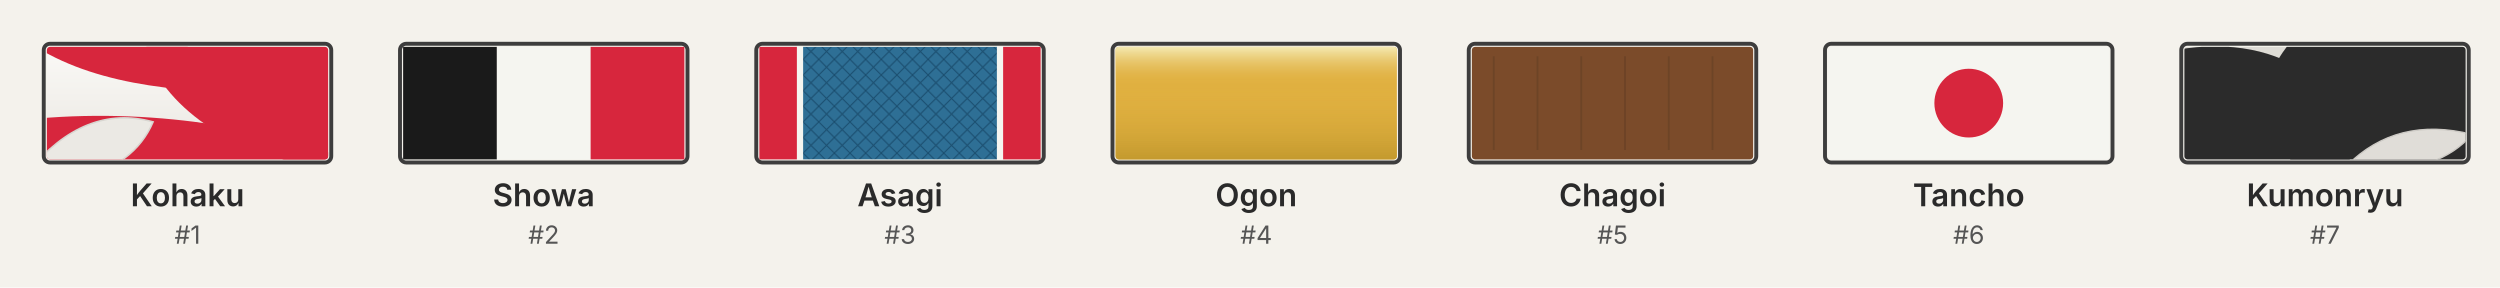
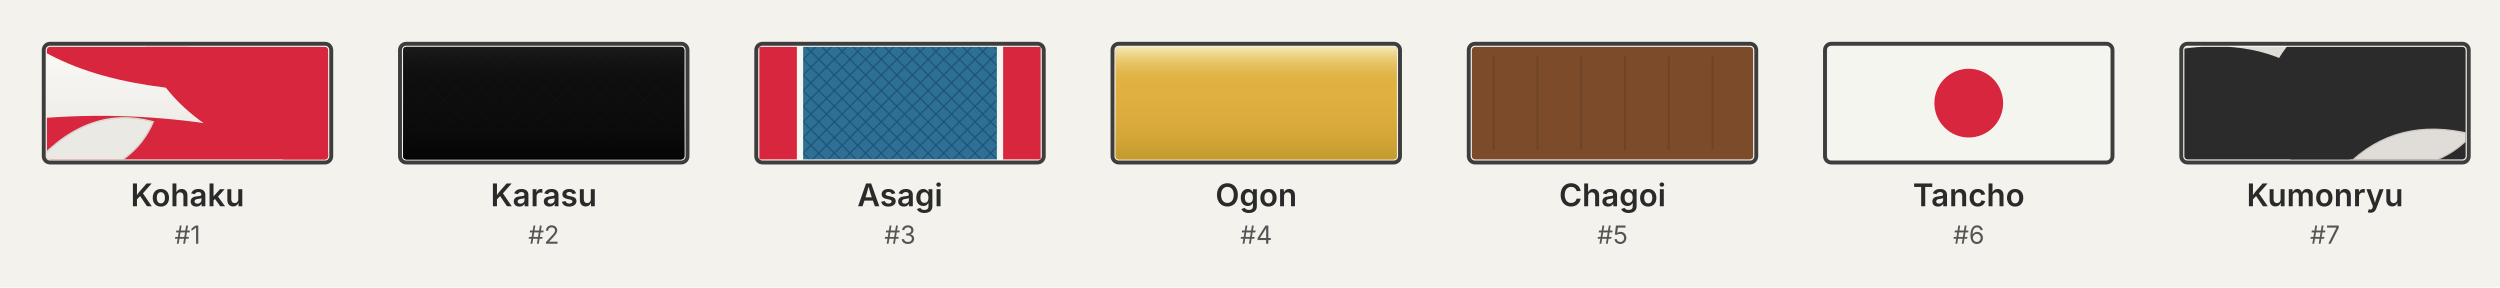
<svg xmlns="http://www.w3.org/2000/svg" viewBox="0 0 800 92" width="800" height="92" role="img" aria-labelledby="title desc">
  <defs>
    <linearGradient id="ogonShine" x1="0" y1="0" x2="0" y2="1">
      <stop offset="0%" stop-color="#F5EDB8" stop-opacity="0.95" />
      <stop offset="35%" stop-color="#E0B040" stop-opacity="0" />
      <stop offset="100%" stop-color="#C49A2E" />
    </linearGradient>
    <pattern id="asagiScale" width="5" height="5" patternUnits="userSpaceOnUse">
      <rect width="5" height="5" fill="#2E6F95" />
      <path d="M0 0 L5 5 M5 0 L0 5" stroke="#1a4a6b" stroke-width="0.35" opacity="0.85" />
    </pattern>
    <clipPath id="crestInner" clipPathUnits="userSpaceOnUse">
      <rect x="0" y="0" width="90" height="36" rx="1" />
    </clipPath>
    <linearGradient id="kohakuFlankSkin" x1="0" y1="0" x2="0" y2="1">
      <stop offset="0%" stop-color="#faf9f6" />
      <stop offset="45%" stop-color="#f3f1ed" />
      <stop offset="100%" stop-color="#e9e6e0" />
    </linearGradient>
+     <linearGradient id="karasuSheen" x1="0" y1="0" x2="0" y2="1">
+       <stop offset="0%" stop-color="#2a2a2a" stop-opacity="0.45" />
+       <stop offset="42%" stop-color="#0D0D0D" stop-opacity="0" />
+       <stop offset="100%" stop-color="#050505" />
+     </linearGradient>
+     <pattern id="karasuMicroScale" width="4" height="4" patternUnits="userSpaceOnUse">
+       <rect width="4" height="4" fill="#0D0D0D" />
+       <path d="M0 0 L4 4 M4 0 L0 4" stroke="#242424" stroke-width="0.22" opacity="0.4" />
+     </pattern>
    <linearGradient id="kumoFlankSkin" x1="0" y1="0" x2="0" y2="1">
      <stop offset="0%" stop-color="#f5f4f0" />
      <stop offset="100%" stop-color="#e6e4df" />
    </linearGradient>
    <style type="text/css">
      .slot { fill: none; stroke: #3d3d3d; stroke-width: 1.25; }
      .label { font-family: system-ui, -apple-system, "Segoe UI", sans-serif; font-size: 10px; fill: #2a2a2a; font-weight: 600; }
      .sublabel { font-family: system-ui, -apple-system, "Segoe UI", sans-serif; font-size: 8px; fill: #555; }
    </style>
  </defs>
  <rect width="800" height="92" fill="#f4f2ec" />
  <g transform="translate(14,14)">
    <rect class="slot" x="0" y="0" width="92" height="38" rx="2" />
    <rect x="1" y="1" width="90" height="36" rx="1" fill="#f5f5f0" />
    <g transform="translate(1,1)" clip-path="url(#crestInner)">
      <rect width="90" height="36" fill="url(#kohakuFlankSkin)" />
      <path fill="#e3e1db" opacity="0.85" d="M 0 0 L 90 0 Q 90 7 45 10 Q 0 7 0 0 Z" />
      <path fill="#D7263D" d="M -35 28 C 8 18 48 22 78 30 C 105 36 115 52 95 60 L -40 60 Z" />
      <path fill="#D7263D" d="M 55 -25 C 100 -12 108 18 88 38 C 62 36 38 20 32 2 C 30 -18 40 -28 55 -25 Z" />
      <path fill="#D7263D" d="M -20 -15 C 25 -22 52 -5 48 14 C 20 12 -5 5 -20 -15 Z" />
      <path fill="#ebe9e4" stroke="#d8d6d1" stroke-width="0.5" d="M -6 40 Q 12 18 34 24 Q 28 38 10 42 Q -2 44 -6 40 Z" />
    </g>
  </g>
  <text class="label" x="60" y="66" text-anchor="middle">Kohaku</text>
  <text class="sublabel" x="60" y="78" text-anchor="middle">#1</text>
  <g transform="translate(128,14)">
    <rect class="slot" x="0" y="0" width="92" height="38" rx="2" />
-     <rect x="1" y="1" width="30" height="36" fill="#1A1A1A" />
-     <rect x="31" y="1" width="30" height="36" fill="#f5f5f0" />
-     <rect x="61" y="1" width="30" height="36" fill="#D7263D" />
+     <rect x="1" y="1" width="90" height="36" rx="1" fill="#0D0D0D" />
+     <rect x="1" y="1" width="90" height="36" rx="1" fill="url(#karasuMicroScale)" opacity="0.5" />
+     <rect x="1" y="1" width="90" height="36" rx="1" fill="url(#karasuSheen)" />
  </g>
-   <text class="label" x="174" y="66" text-anchor="middle">Showa</text>
+   <text class="label" x="174" y="66" text-anchor="middle">Karasu</text>
  <text class="sublabel" x="174" y="78" text-anchor="middle">#2</text>
  <g transform="translate(242,14)">
    <rect class="slot" x="0" y="0" width="92" height="38" rx="2" />
    <rect x="1" y="1" width="90" height="36" rx="1" fill="#f5f5f0" />
    <rect x="1" y="1" width="12" height="36" fill="#D7263D" />
    <rect x="79" y="1" width="12" height="36" fill="#D7263D" />
    <rect x="15" y="1" width="62" height="36" fill="url(#asagiScale)" />
  </g>
  <text class="label" x="288" y="66" text-anchor="middle">Asagi</text>
  <text class="sublabel" x="288" y="78" text-anchor="middle">#3</text>
  <g transform="translate(356,14)">
    <rect class="slot" x="0" y="0" width="92" height="38" rx="2" />
    <rect x="1" y="1" width="90" height="36" rx="1" fill="#E0B040" />
    <rect x="1" y="1" width="90" height="36" rx="1" fill="url(#ogonShine)" />
  </g>
  <text class="label" x="402" y="66" text-anchor="middle">Ogon</text>
  <text class="sublabel" x="402" y="78" text-anchor="middle">#4</text>
  <g transform="translate(470,14)">
    <rect class="slot" x="0" y="0" width="92" height="38" rx="2" />
    <rect x="1" y="1" width="90" height="36" rx="1" fill="#7B4B2A" />
    <g opacity="0.22" stroke="#3d2818" stroke-width="0.6">
      <line x1="8" y1="4" x2="8" y2="34" />
      <line x1="22" y1="4" x2="22" y2="34" />
      <line x1="36" y1="4" x2="36" y2="34" />
      <line x1="50" y1="4" x2="50" y2="34" />
      <line x1="64" y1="4" x2="64" y2="34" />
      <line x1="78" y1="4" x2="78" y2="34" />
    </g>
  </g>
  <text class="label" x="516" y="66" text-anchor="middle">Chagoi</text>
  <text class="sublabel" x="516" y="78" text-anchor="middle">#5</text>
  <g transform="translate(584,14)">
    <rect class="slot" x="0" y="0" width="92" height="38" rx="2" />
    <rect x="1" y="1" width="90" height="36" rx="1" fill="#f5f5f0" />
    <circle cx="46" cy="19" r="11" fill="#D7263D" />
  </g>
  <text class="label" x="630" y="66" text-anchor="middle">Tancho</text>
  <text class="sublabel" x="630" y="78" text-anchor="middle">#6</text>
  <g transform="translate(698,14)">
    <rect class="slot" x="0" y="0" width="92" height="38" rx="2" />
    <rect x="1" y="1" width="90" height="36" rx="1" fill="#f5f5f0" />
    <g transform="translate(1,1)" clip-path="url(#crestInner)">
      <rect width="90" height="36" fill="url(#kumoFlankSkin)" />
      <path fill="#dcd9d3" opacity="0.9" d="M 0 0 L 90 0 Q 90 8 45 11 Q 0 8 0 0 Z" />
      <path fill="#2B2B2B" d="M 88 -30 C 120 5 100 48 62 46 C 28 44 12 18 40 -8 C 58 -22 78 -28 88 -30 Z" />
      <path fill="#2B2B2B" d="M -25 8 C 10 -8 45 0 52 28 C 58 52 35 62 5 55 C -30 48 -45 28 -25 8 Z" />
      <path fill="#1a1a1a" opacity="0.88" d="M 30 55 C 55 35 85 40 95 65 L -10 65 C -5 52 12 58 30 55 Z" />
      <path fill="#e0ddd8" stroke="#cecbc6" stroke-width="0.45" d="M 52 38 Q 68 22 92 28 Q 82 40 58 40 Q 52 39 52 38 Z" />
    </g>
  </g>
  <text class="label" x="744" y="66" text-anchor="middle">Kumonryu</text>
  <text class="sublabel" x="744" y="78" text-anchor="middle">#7</text>
</svg>
